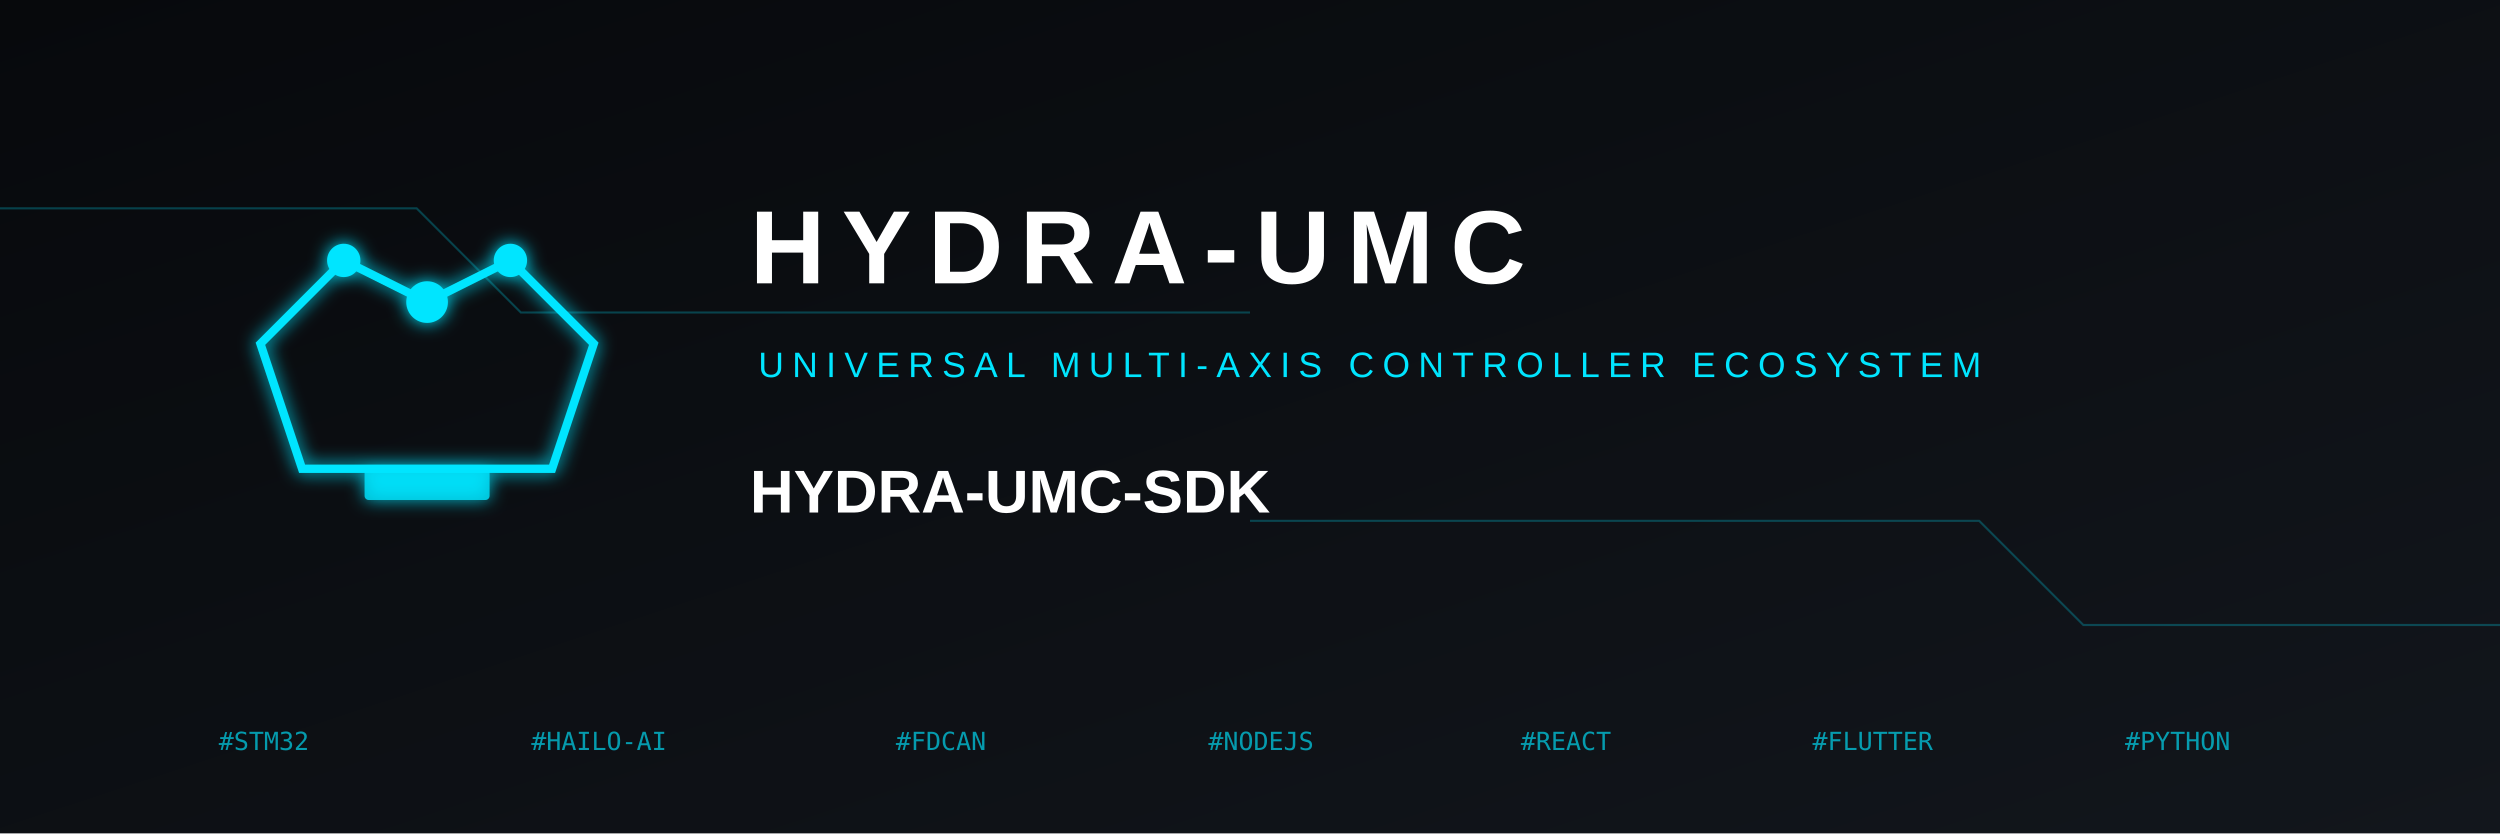
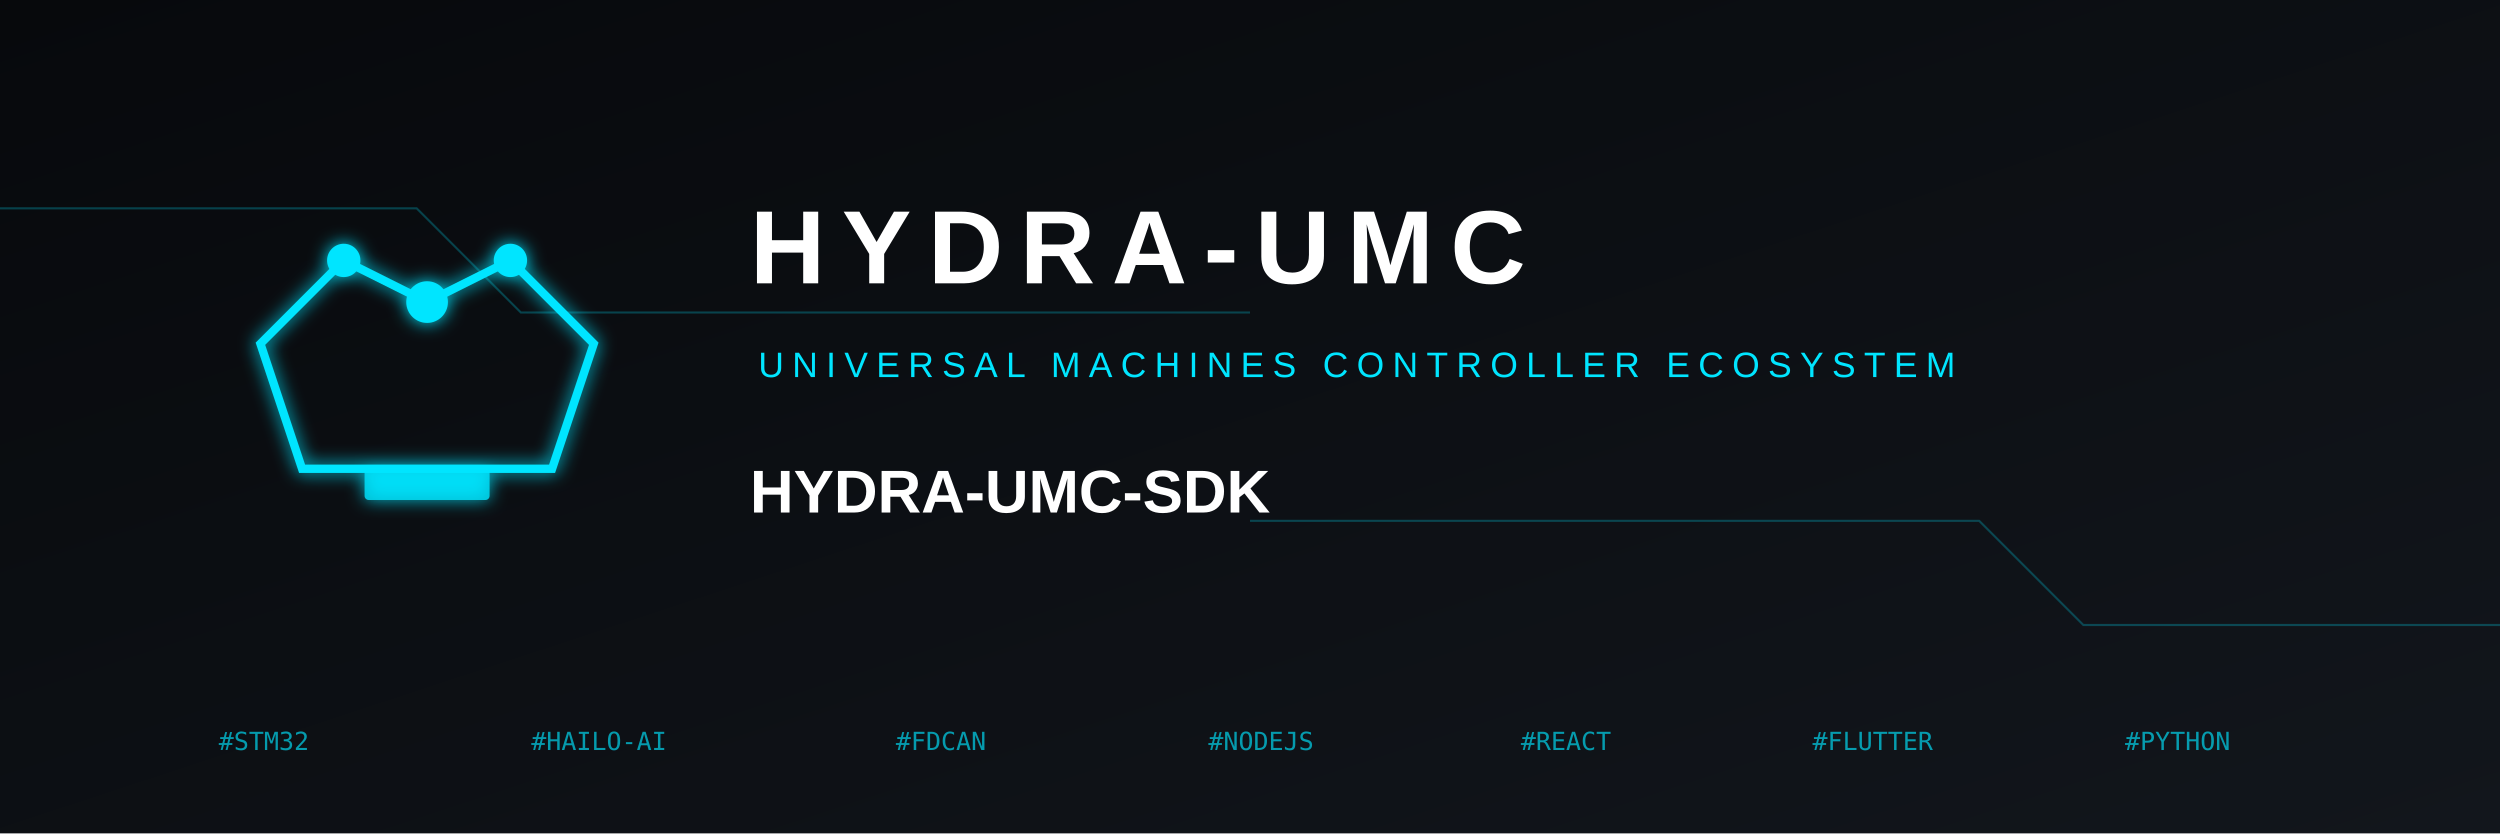
<svg xmlns="http://www.w3.org/2000/svg" viewBox="0 0 1200 400" role="img" aria-labelledby="title desc">
  <defs>
    <linearGradient id="bg" x1="0%" y1="0%" x2="100%" y2="100%">
      <stop stop-color="#07090C" />
      <stop offset="1" stop-color="#12161C" />
    </linearGradient>
    <filter id="g">
      <feGaussianBlur stdDeviation="4" result="b" />
      <feMerge>
        <feMergeNode in="b" />
        <feMergeNode in="SourceGraphic" />
      </feMerge>
    </filter>
  </defs>
  <rect width="1200" height="400" fill="url(#bg)" />
  <g fill="none" stroke="#00E5FF" stroke-width="1" opacity=".25">
    <path d="M0 100H200L250 150H600" />
    <path d="M1200 300H1000L950 250H600" />
  </g>
  <g transform="translate(205 185)" filter="url(#g)">
    <path d="M-60,40 -80,-20 -40,-60 0,-40 40,-60 80,-20 60,40Z" fill="none" stroke="#00E5FF" stroke-width="4" />
    <circle cy="-40" r="10" fill="#00E5FF" />
    <circle cx="-40" cy="-60" r="8" fill="#00E5FF" />
    <circle cx="40" cy="-60" r="8" fill="#00E5FF" />
    <rect x="-30" y="40" width="60" height="15" rx="2" fill="#00E5FF" opacity=".8" />
  </g>
  <text x="360" y="136" font-family="Arial,sans-serif" font-size="50" font-weight="bold" fill="#FFF" letter-spacing="8">HYDRA-UMC</text>
-   <text x="364" y="181" font-family="Arial,sans-serif" font-size="17" fill="#00E5FF" letter-spacing="4">UNIVERSAL MULTI-AXIS CONTROLLER ECOSYSTEM</text>
+   <text x="364" y="181" font-family="Arial,sans-serif" font-size="17" fill="#00E5FF" letter-spacing="4">UNIVERSAL MACHINES CONTROLLER ECOSYSTEM</text>
  <text x="360" y="246" font-family="Arial,sans-serif" font-size="29" font-weight="bold" fill="#FFF">HYDRA-UMC-SDK</text>
  <g font-family="monospace" font-size="12" fill="#00E5FF" opacity=".65">
    <text x="105" y="360">#STM32</text>
    <text x="255" y="360">#HAILO-AI</text>
    <text x="430" y="360">#FDCAN</text>
    <text x="580" y="360">#NODEJS</text>
    <text x="730" y="360">#REACT</text>
    <text x="870" y="360">#FLUTTER</text>
    <text x="1020" y="360">#PYTHON</text>
  </g>
</svg>
